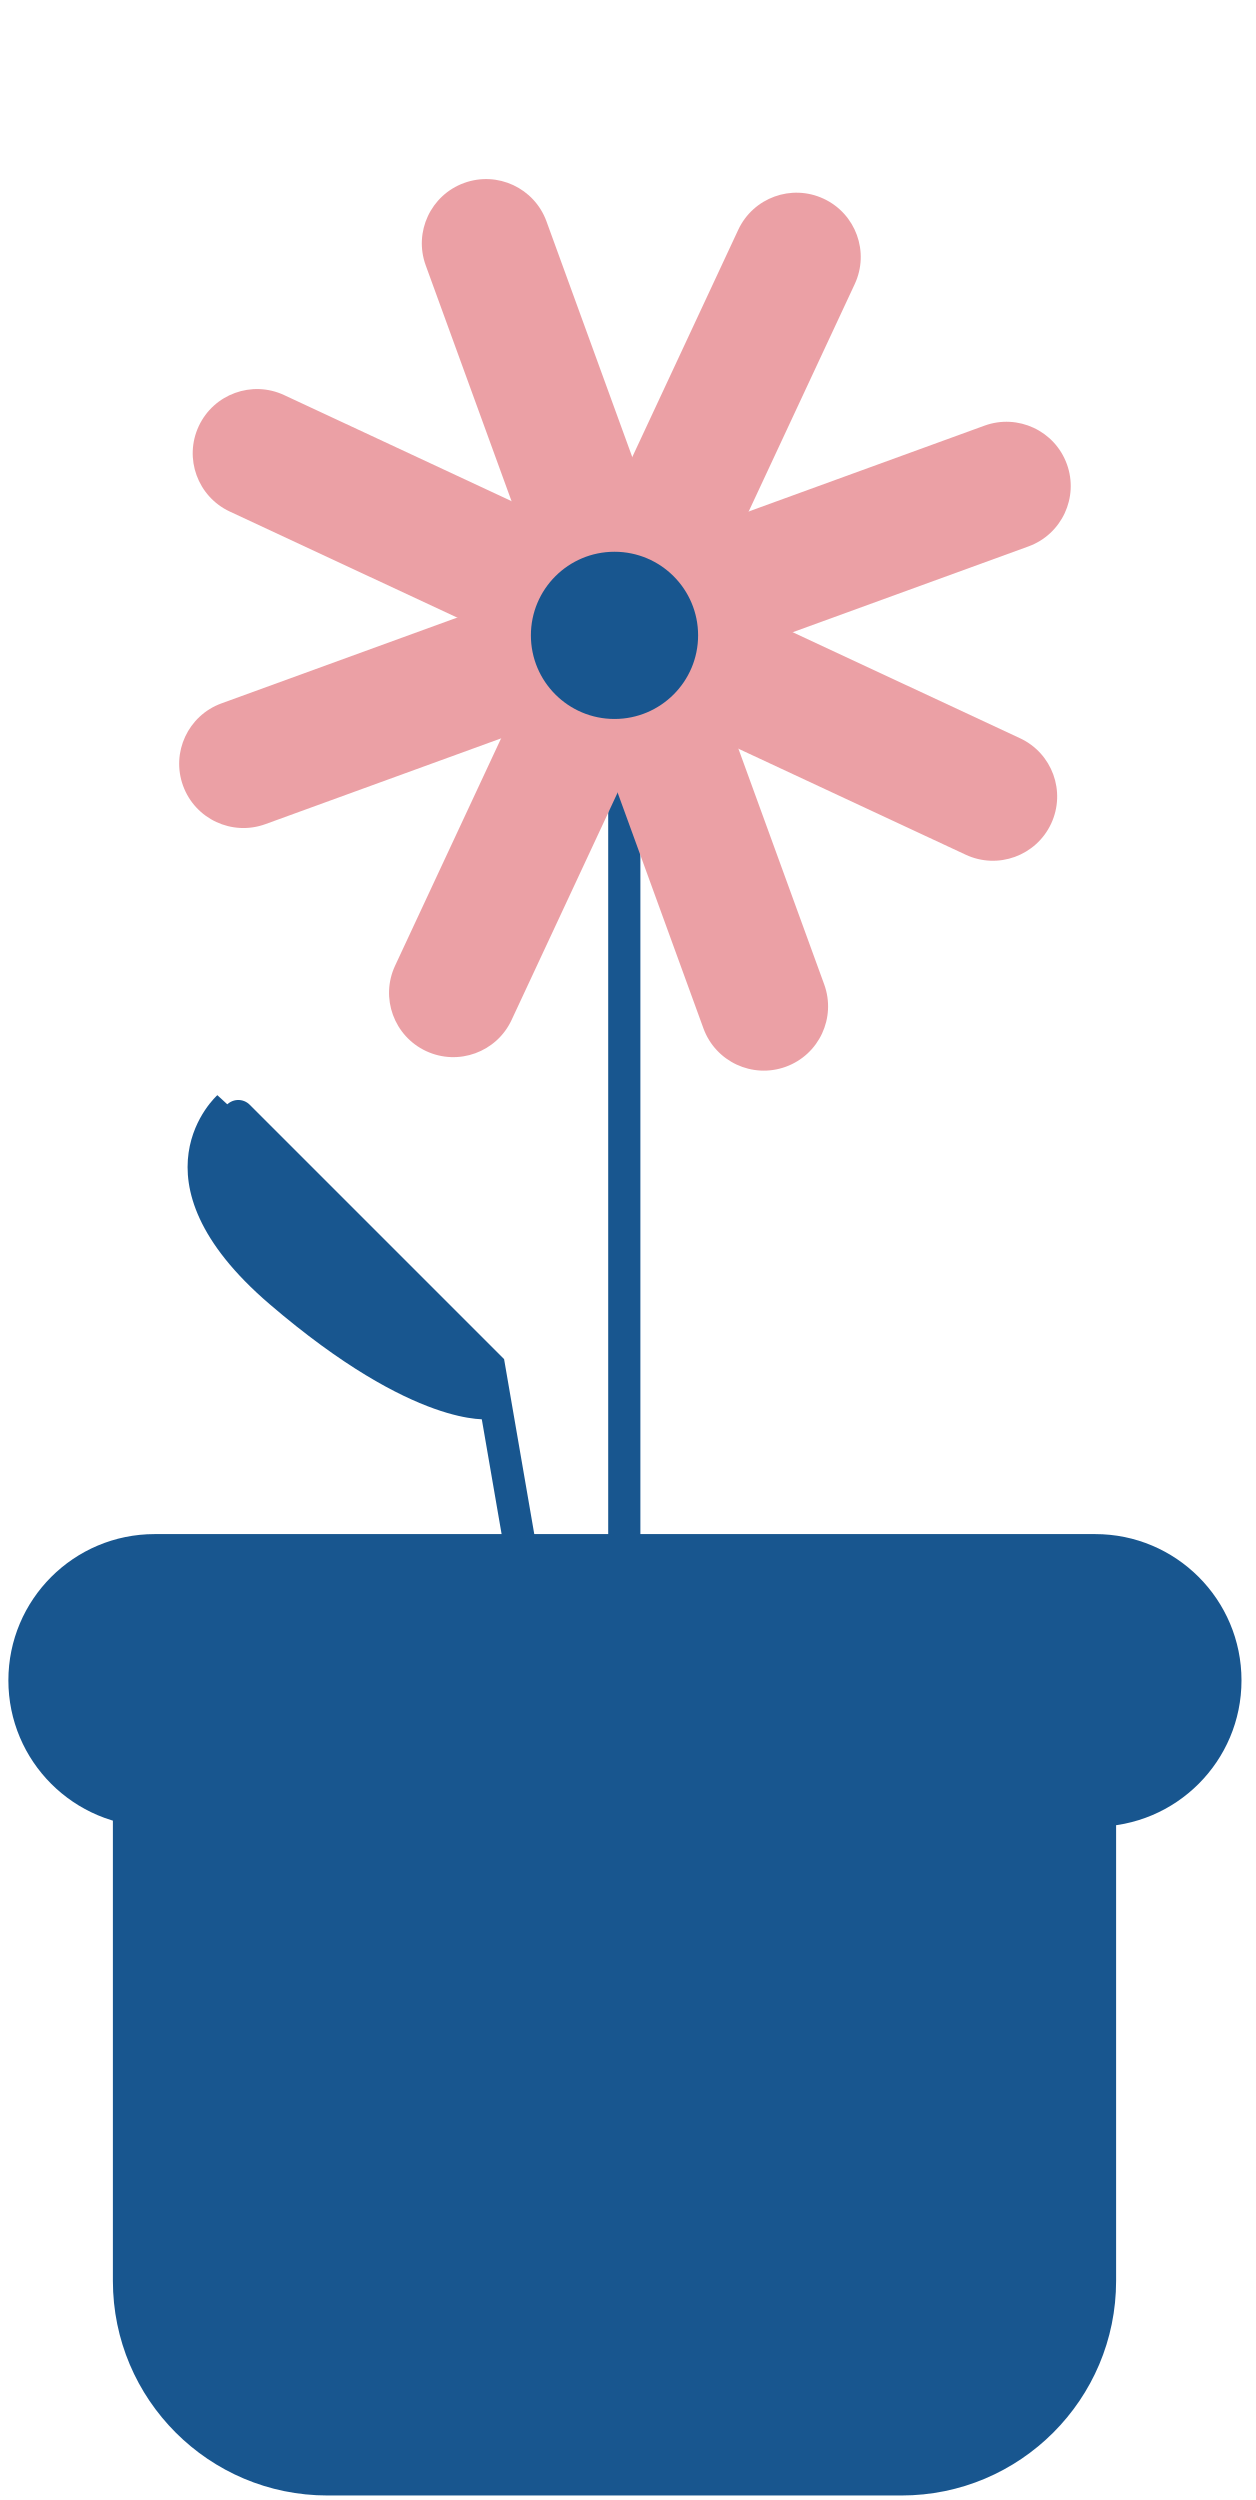
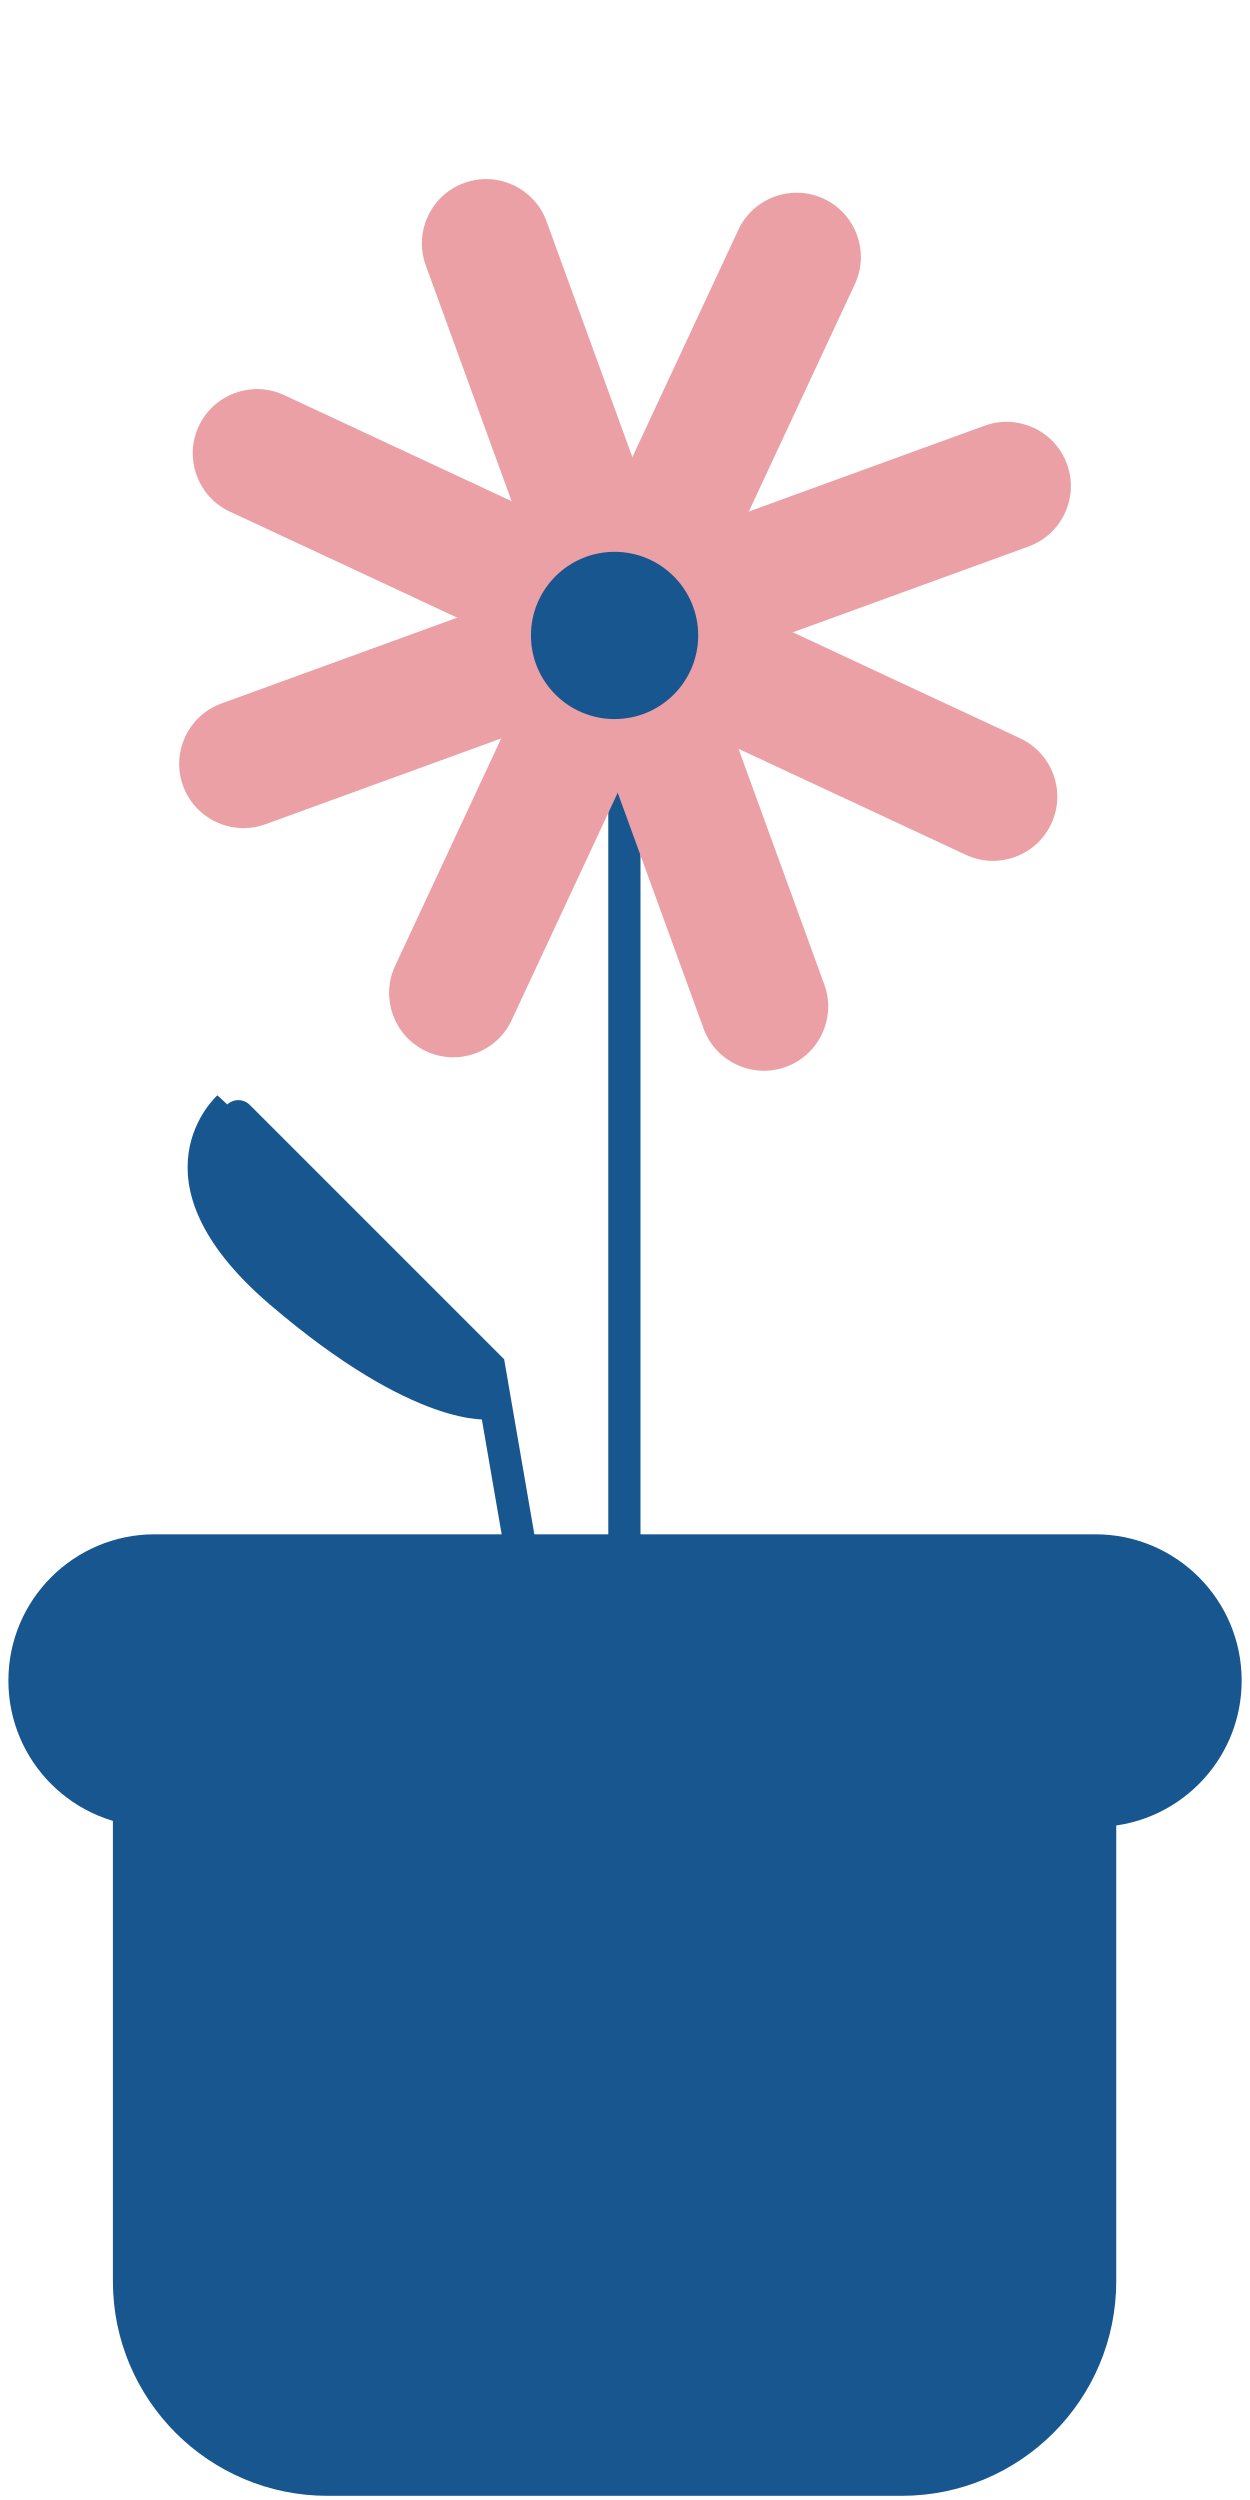
- <svg xmlns="http://www.w3.org/2000/svg" width="117" height="233" viewBox="0 0 117 233" fill="none">
-   <path d="M25.127 121.549C11.491 109.862 20.257 102.07 20.257 102.07L44.606 124.471L45.58 132.263C45.58 132.263 38.762 133.237 25.127 121.549Z" fill="#18568F" />
-   <path d="M58.184 51.424V200.438L45.583 127.392L22.209 104.018" stroke="#18568F" stroke-width="3" stroke-linecap="round" />
-   <rect x="0.781" y="142.977" width="114.926" height="27.271" rx="13.635" fill="#18568F" />
-   <path d="M10.521 150.768H104.021V212.579C104.021 223.625 95.066 232.579 84.02 232.579H30.521C19.476 232.579 10.521 223.625 10.521 212.579V150.768Z" fill="#18568F" />
-   <rect x="15.992" y="45.147" width="11.978" height="87.655" rx="5.989" transform="rotate(-65 15.9922 45.147)" fill="#EBA0A5" />
-   <rect x="45.147" y="100.495" width="11.978" height="87.655" rx="5.989" transform="rotate(-155 45.1465 100.495)" fill="#EBA0A5" />
-   <rect x="19.109" y="78.858" width="11.978" height="87.655" rx="5.989" transform="rotate(-110 19.1094 78.8579)" fill="#EBA0A5" />
-   <rect x="37.628" y="19.101" width="11.978" height="87.655" rx="5.989" transform="rotate(-20 37.6279 19.1011)" fill="#EBA0A5" />
-   <circle cx="57.271" cy="59.216" r="7.792" fill="#18568F" />
+ <svg xmlns="http://www.w3.org/2000/svg" width="59" height="118" viewBox="0 0 59 118" fill="none">
+   <path d="M12.727 61.566C5.82 55.646 10.26 51.699 10.26 51.699L22.593 63.045L23.086 66.992C23.086 66.992 19.633 67.485 12.727 61.566Z" fill="#18568F" />
+   <path d="M29.471 26.047V101.524L23.088 64.525L11.249 52.686" stroke="#18568F" stroke-width="1.52" stroke-linecap="round" />
+   <rect x="0.396" y="72.419" width="58.211" height="13.813" rx="6.906" fill="#18568F" />
+   <path d="M5.329 76.365H52.687V107.673C52.687 113.268 48.152 117.803 42.557 117.803H15.459C9.865 117.803 5.329 113.268 5.329 107.673V76.365Z" fill="#18568F" />
+   <rect x="8.1" y="22.867" width="6.067" height="44.398" rx="3.033" transform="rotate(-65 8.09961 22.8667)" fill="#EBA0A5" />
+   <rect x="22.867" y="50.901" width="6.067" height="44.398" rx="3.033" transform="rotate(-155 22.8672 50.9014)" fill="#EBA0A5" />
+   <rect x="9.679" y="39.942" width="6.067" height="44.398" rx="3.033" transform="rotate(-110 9.67871 39.9419)" fill="#EBA0A5" />
+   <rect x="19.059" y="9.674" width="6.067" height="44.398" rx="3.033" transform="rotate(-20 19.0586 9.67432)" fill="#EBA0A5" />
+   <circle cx="29.008" cy="29.993" r="3.947" fill="#18568F" />
</svg>
